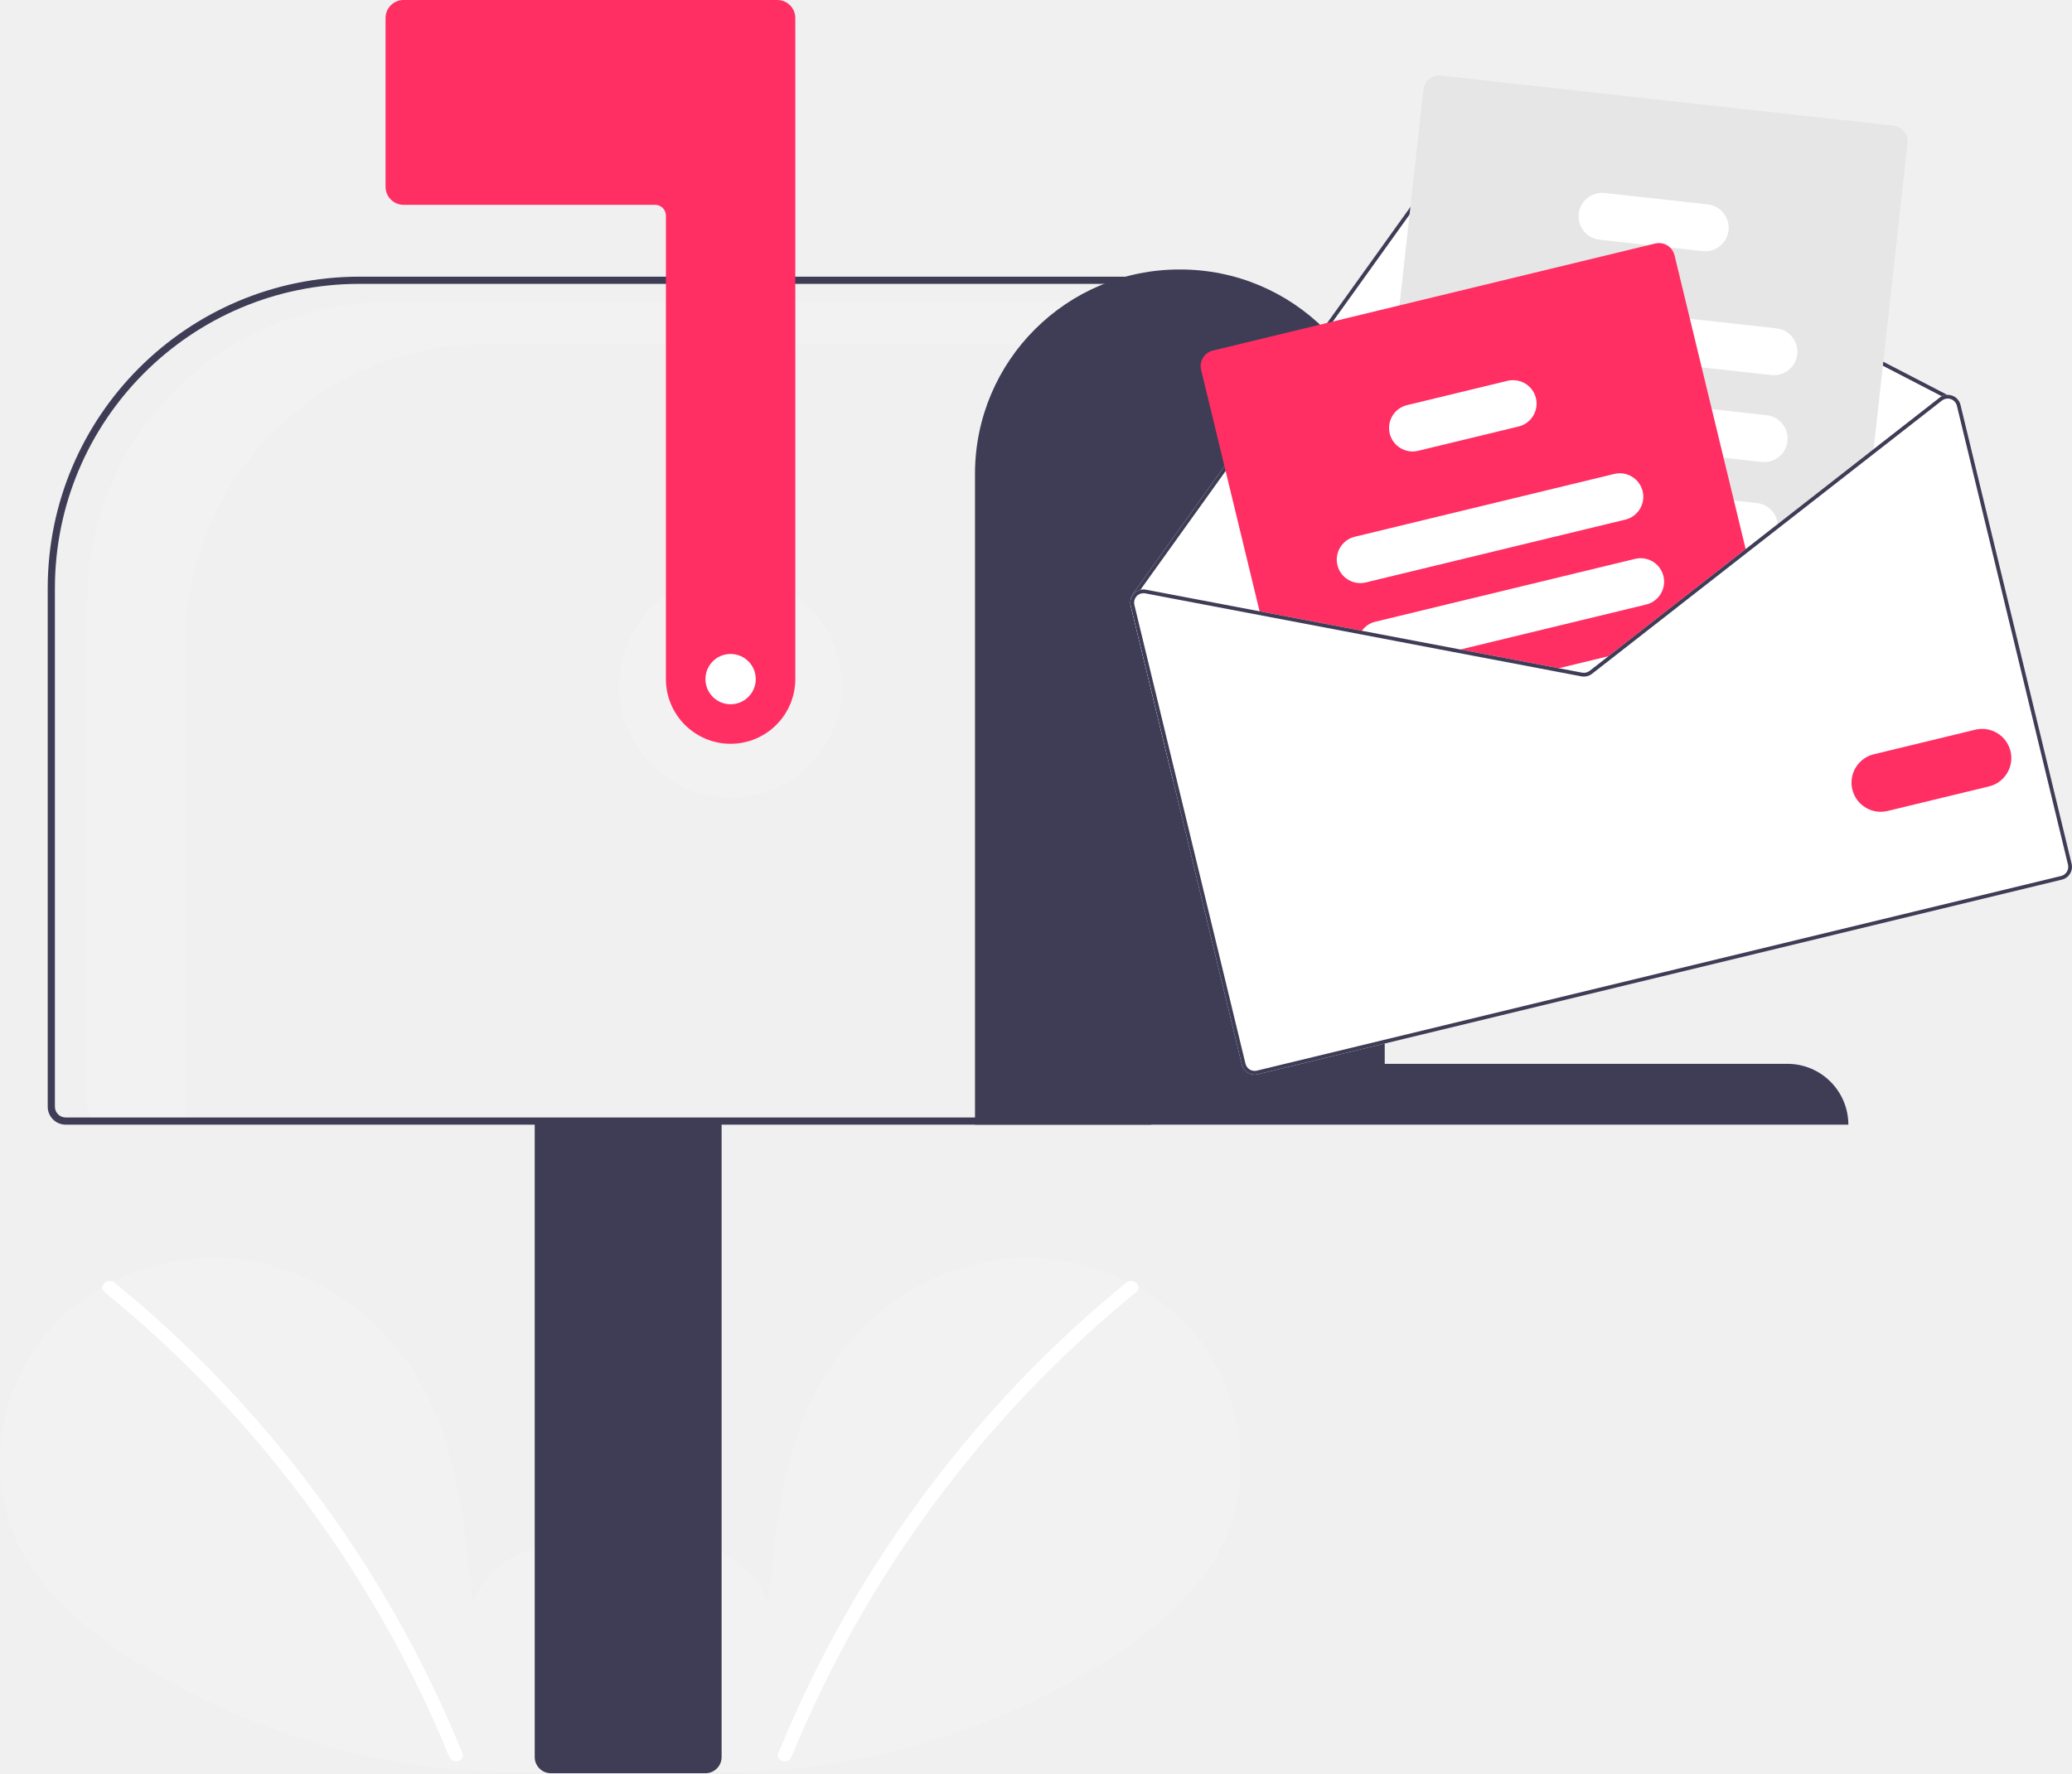
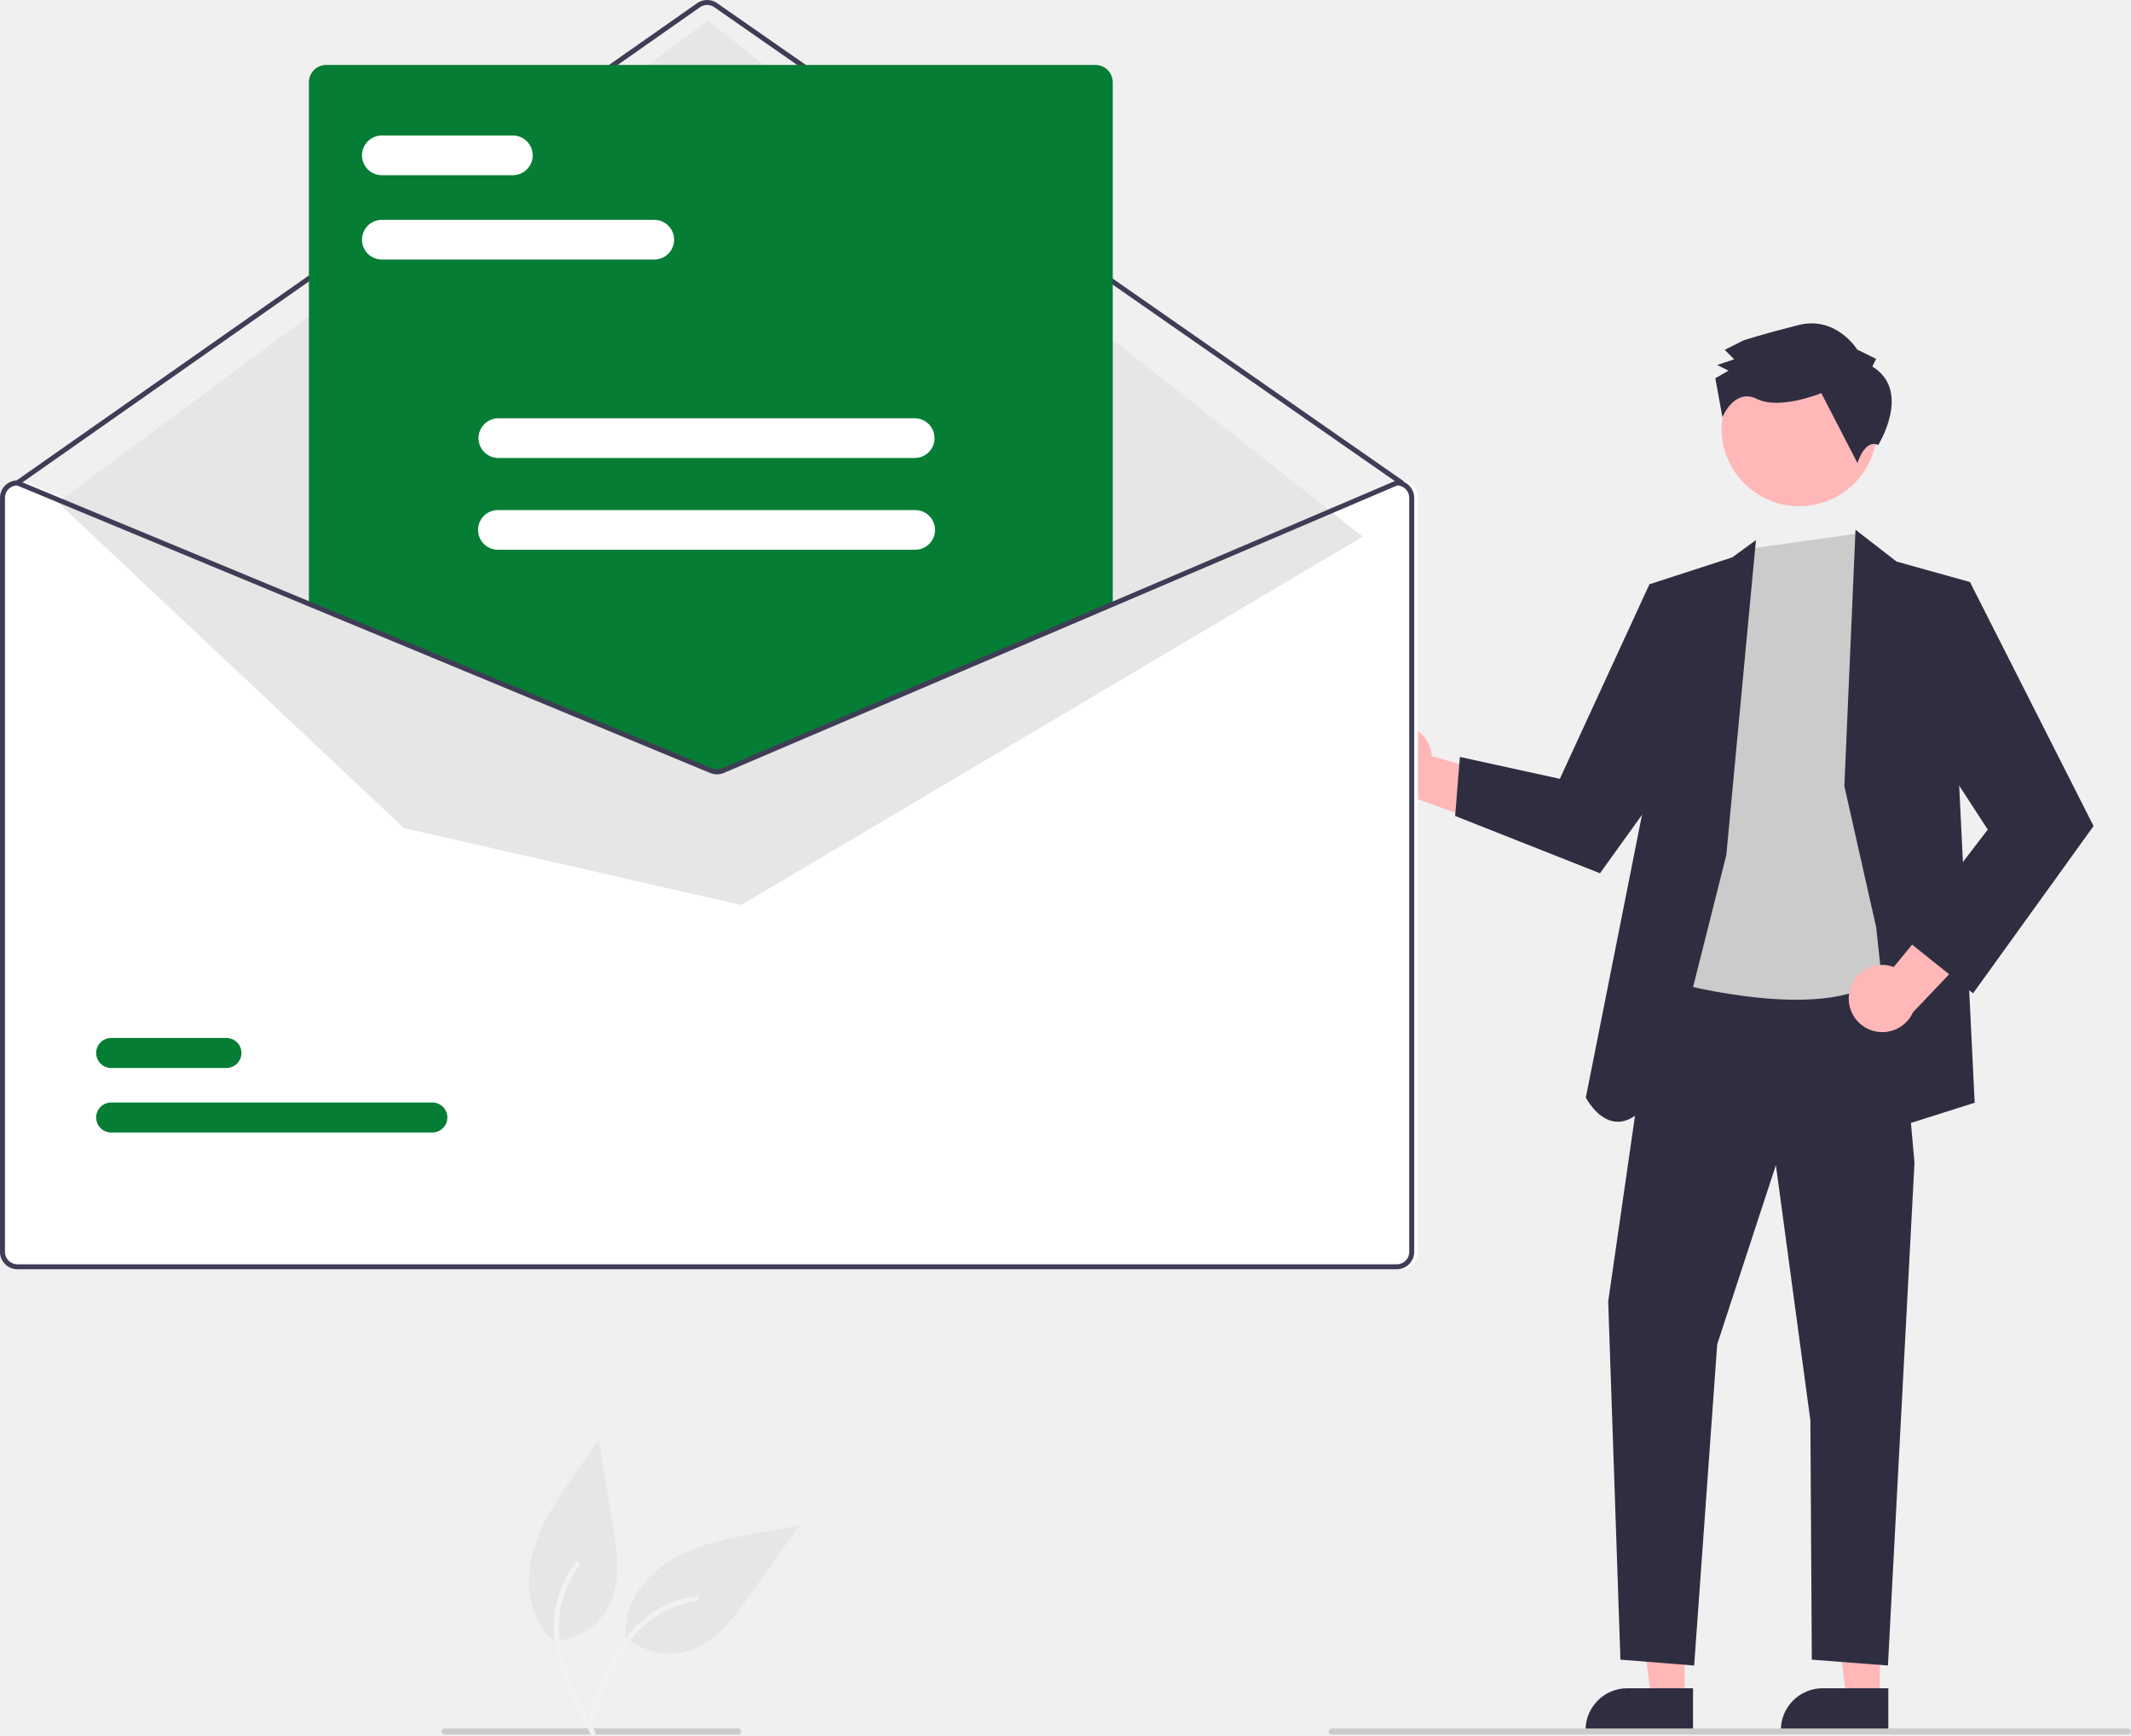
- <svg xmlns="http://www.w3.org/2000/svg" data-name="Layer 1" width="576.499" height="493.5" viewBox="0 0 576.499 493.5">
-   <path d="M481.172,691.6c9.255-7.82,14.876-20.173,13.402-32.2s-10.605-23.082-22.449-25.636-25.345,4.516-28.943,16.085c-1.98-22.306-4.261-45.547-16.12-64.542-10.738-17.2-29.337-29.507-49.494-31.709s-41.38,6.114-53.951,22.024-15.649,39.039-6.845,57.305c6.486,13.456,18.436,23.47,30.956,31.616a199.786,199.786,0,0,0,136.641,29.893" transform="translate(-311.7504 -203.25)" fill="#f2f2f2" />
-   <path d="M343.55,560.174A326.879,326.879,0,0,1,389.104,605.409a327.833,327.833,0,0,1,51.308,85.741c.924,2.264-2.752,3.25-3.666,1.011a324.462,324.462,0,0,0-29.647-56.094,325.7,325.7,0,0,0-66.237-73.205c-1.898-1.546.806-4.221,2.688-2.688Z" transform="translate(-311.7504 -203.25)" fill="#fff" />
-   <path d="M487.565,691.6c-9.255-7.82-14.876-20.173-13.402-32.2s10.605-23.082,22.449-25.636,25.345,4.516,28.943,16.085c1.98-22.306,4.261-45.547,16.12-64.542,10.738-17.2,29.337-29.507,49.494-31.709s41.38,6.114,53.951,22.024,15.649,39.039,6.845,57.305c-6.486,13.456-18.436,23.47-30.956,31.616a199.786,199.786,0,0,1-136.641,29.893" transform="translate(-311.7504 -203.25)" fill="#f2f2f2" />
-   <path d="M625.187,560.174A326.879,326.879,0,0,0,579.633,605.409a327.833,327.833,0,0,0-51.308,85.741c-.924,2.264,2.752,3.25,3.666,1.011a325.987,325.987,0,0,1,95.884-129.299c1.898-1.546-.806-4.221-2.688-2.688Z" transform="translate(-311.7504 -203.25)" fill="#fff" />
-   <circle cx="203.277" cy="191" r="31" fill="#f2f2f2" />
-   <path d="M419.446,287.388H633.027V299.073H446.711a83.418,83.418,0,0,0-83.419,83.418V515.25H339.922a3.895,3.895,0,0,1-3.895-3.895V370.806A83.418,83.418,0,0,1,419.446,287.388Z" transform="translate(-311.7504 -203.25)" fill="#f2f2f2" />
-   <path d="M460.527,692.25V514.75h52v177.5a4.505,4.505,0,0,1-4.5,4.5h-43A4.505,4.505,0,0,1,460.527,692.25Z" transform="translate(-311.7504 -203.25)" fill="#3f3d56" />
-   <path d="M325.027,511.25V366.916A86.764,86.764,0,0,1,411.692,280.25H632.027v236h-302A5.006,5.006,0,0,1,325.027,511.25Zm305-229H411.692a84.761,84.761,0,0,0-84.665,84.666V511.25a3.003,3.003,0,0,0,3,3h300Z" transform="translate(-311.7504 -203.25)" fill="#3f3d56" />
-   <path d="M515.027,410.25a18.02,18.02,0,0,1-18-18v-129a3.003,3.003,0,0,0-3-3h-70a5.006,5.006,0,0,1-5-5v-47a5.006,5.006,0,0,1,5-5h104a5.006,5.006,0,0,1,5,5v184A18.02,18.02,0,0,1,515.027,410.25Z" transform="translate(-311.7504 -203.25)" fill="#ff2e63" />
-   <path d="M640.027,278.25h0a56.881,56.881,0,0,1,57,56.761V499.321h112a16.965,16.965,0,0,1,17,16.929h-243V335.011A56.881,56.881,0,0,1,640.027,278.25Z" transform="translate(-311.7504 -203.25)" fill="#3f3d56" />
-   <path d="M626.349,371.817l11.803,48.756L869.033,364.682l-11.803-48.756a3.638,3.638,0,0,0-2.358-2.595,3.594,3.594,0,0,0-1.334-.201L720.079,244.028a3.682,3.682,0,0,0-4.656,1.119l-64.32,89.694L626.855,368.664a.514.514,0,0,0-.089.418A3.642,3.642,0,0,0,626.349,371.817Z" transform="translate(-311.7504 -203.25)" fill="#fff" />
-   <path d="M626.766,369.082a.49.49,0,0,0,.203.316.559.559,0,0,0,.433.086.536.536,0,0,0,.299-.207l.083-.115,1.263-1.766,22.929-31.964,64.301-89.673a2.62,2.62,0,0,1,3.322-.796l132.425,68.567,1.188.617a1.292,1.292,0,0,0,.147.052,1.615,1.615,0,0,1,.271-.026.514.514,0,0,0,.29-.245.524.524,0,0,0-.219-.709l-.164-.087L720.079,244.028a3.682,3.682,0,0,0-4.656,1.119l-64.32,89.694L626.855,368.664A.514.514,0,0,0,626.766,369.082Z" transform="translate(-311.7504 -203.25)" fill="#3f3d56" />
-   <path d="M696.107,374.054l5.139.57,38.143,4.225,25.286,2.799,1.494.166,31.552-24.645,1.209-.944,7.452-5.82,26.514-20.706.159-1.454,9.43-85.114a4.454,4.454,0,0,0-3.929-4.912L712.7,224.278a4.456,4.456,0,0,0-4.912,3.929L701.138,288.244l-3.689,33.286L694.149,351.309l-1.53,13.829-.446,4.006A4.457,4.457,0,0,0,696.107,374.054Z" transform="translate(-311.7504 -203.25)" fill="#e6e6e6" />
-   <path d="M730.692,299.448l54.517,6.038,19.334,2.141a6.54,6.54,0,1,0,1.44-13l-24.047-2.663-49.799-5.522a6.543,6.543,0,0,0-1.444,13.006Z" transform="translate(-311.7504 -203.25)" fill="#fff" />
-   <path d="M727.588,323.564c.141.025.281.05.425.064l63.285,7.011,10.566,1.173a6.542,6.542,0,0,0,1.439-13.005l-15.278-1.69-50.13-5.555-8.436-.935a6.539,6.539,0,0,0-1.87,12.937Z" transform="translate(-311.7504 -203.25)" fill="#fff" />
-   <path d="M720.426,344.948a6.539,6.539,0,0,0,4.88,3.125l25.939,2.873,46.197,5.118.01-.002,1.477.165,7.452-5.82a6.471,6.471,0,0,0,.001-1.33,6.555,6.555,0,0,0-5.787-5.824l-6.417-.713-25.457-2.817-18.317-2.031-23.66-2.622a6.54,6.54,0,0,0-6.319,9.88Z" transform="translate(-311.7504 -203.25)" fill="#fff" />
-   <path d="M756.859,269.97l13.564,1.502,5.991.665,9.05,1.002a6.542,6.542,0,0,0,1.439-13.005l-28.599-3.165a6.541,6.541,0,1,0-1.445,13.001Z" transform="translate(-311.7504 -203.25)" fill="#fff" />
-   <path d="M645.944,306.182l16.537,68.314,27.601,5.248,25.532,4.861,27.394,5.212,8.753,1.666a3.673,3.673,0,0,0,2.94-.712l7.022-5.485,4.446-3.472,31.552-24.645-20.062-82.874a4.403,4.403,0,0,0-1.244-2.159,4.449,4.449,0,0,0-4.125-1.117L649.22,300.813A4.45,4.45,0,0,0,645.944,306.182Z" transform="translate(-311.7504 -203.25)" fill="#ff2e63" />
-   <path d="M683.864,360.528a6.546,6.546,0,0,0,7.896,4.818l72.214-17.482a6.55,6.55,0,0,0,4.818-7.896,2.1,2.1,0,0,0-.07-.247,6.539,6.539,0,0,0-7.825-4.571l-72.214,17.482A6.546,6.546,0,0,0,683.864,360.528Z" transform="translate(-311.7504 -203.25)" fill="#fff" />
-   <path d="M690.082,379.744l25.532,4.861L769.699,371.512a6.541,6.541,0,1,0-3.078-12.714l-72.214,17.482a6.494,6.494,0,0,0-3.747,2.511A6.583,6.583,0,0,0,690.082,379.744Z" transform="translate(-311.7504 -203.25)" fill="#fff" />
-   <path d="M743.008,389.817l8.753,1.666a3.673,3.673,0,0,0,2.94-.712l7.022-5.485Z" transform="translate(-311.7504 -203.25)" fill="#fff" />
-   <path d="M698.415,323.897a6.546,6.546,0,0,0,7.896,4.818l27.97-6.771a6.55,6.55,0,0,0,4.818-7.896,6.466,6.466,0,0,0-1.205-2.486,6.545,6.545,0,0,0-6.691-2.332l-27.97,6.771a6.541,6.541,0,0,0-4.818,7.896Z" transform="translate(-311.7504 -203.25)" fill="#fff" />
-   <path d="M715.612,384.604l27.398,5.214,8.75,1.666a3.689,3.689,0,0,0,2.938-.711l7.027-5.486-2.466.597-5.206,4.061a2.636,2.636,0,0,1-2.099.508l-6.479-1.232-27.398-5.214Zm81.838-28.539.267,1.102,1.215-.945Zm-81.838,28.539,27.398,5.214,8.75,1.666a3.689,3.689,0,0,0,2.938-.711l7.027-5.486-2.466.597-5.206,4.061a2.636,2.636,0,0,1-2.099.508l-6.479-1.232-27.398-5.214Zm0,0,27.398,5.214,8.75,1.666a3.689,3.689,0,0,0,2.938-.711l7.027-5.486-2.466.597-5.206,4.061a2.636,2.636,0,0,1-2.099.508l-6.479-1.232-27.398-5.214Zm-89.263-12.787,30.916,127.71a3.667,3.667,0,0,0,4.422,2.698l223.761-54.168a3.666,3.666,0,0,0,2.698-4.422l-30.916-127.71a3.638,3.638,0,0,0-2.358-2.595,3.594,3.594,0,0,0-1.334-.201,3.458,3.458,0,0,0-1.514.398,3.179,3.179,0,0,0-.607.377l-18.364,14.34-26.67,20.833-8.935,6.979.002.008-.008.002-32.766,25.578-5.417,4.239-5.206,4.061a2.636,2.636,0,0,1-2.099.508l-6.479-1.232-27.398-5.214L690.656,378.792,630.595,367.362a3.59,3.59,0,0,0-1.547.033,3.67,3.67,0,0,0-1.788,1.036,4.111,4.111,0,0,0-.493.651A3.642,3.642,0,0,0,626.349,371.817Zm89.263,12.787,27.398,5.214,8.75,1.666a3.689,3.689,0,0,0,2.938-.711l7.027-5.486-2.466.597-5.206,4.061a2.636,2.636,0,0,1-2.099.508l-6.479-1.232-27.398-5.214Zm0,0,27.398,5.214,8.75,1.666a3.689,3.689,0,0,0,2.938-.711l7.027-5.486-2.466.597-5.206,4.061a2.636,2.636,0,0,1-2.099.508l-6.479-1.232-27.398-5.214Zm0,0,27.398,5.214,8.75,1.666a3.689,3.689,0,0,0,2.938-.711l7.027-5.486-2.466.597-5.206,4.061a2.636,2.636,0,0,1-2.099.508l-6.479-1.232-27.398-5.214Z" transform="translate(-311.7504 -203.25)" fill="#fff" />
-   <path d="M715.612,384.604l27.398,5.214,8.75,1.666a3.689,3.689,0,0,0,2.938-.711l7.027-5.486-2.466.597-5.206,4.061a2.636,2.636,0,0,1-2.099.508l-6.479-1.232-27.398-5.214Zm81.838-28.539.267,1.102,1.215-.945Zm-81.838,28.539,27.398,5.214,8.75,1.666a3.689,3.689,0,0,0,2.938-.711l7.027-5.486-2.466.597-5.206,4.061a2.636,2.636,0,0,1-2.099.508l-6.479-1.232-27.398-5.214Zm0,0,27.398,5.214,8.75,1.666a3.689,3.689,0,0,0,2.938-.711l7.027-5.486-2.466.597-5.206,4.061a2.636,2.636,0,0,1-2.099.508l-6.479-1.232-27.398-5.214ZM627.785,369.161l.136.102c.023-.037.062-.071.092-.11a2.643,2.643,0,0,1,2.385-.768l59.686,11.354,25.528,4.865,27.398,5.214,8.75,1.666a3.689,3.689,0,0,0,2.938-.711l7.027-5.486-2.466.597-5.206,4.061a2.636,2.636,0,0,1-2.099.508l-6.479-1.232-27.398-5.214L690.656,378.792,630.595,367.362a3.59,3.59,0,0,0-1.547.033Zm-1.436,2.657,30.916,127.71a3.667,3.667,0,0,0,4.422,2.698l223.761-54.168a3.666,3.666,0,0,0,2.698-4.422l-30.916-127.71a3.638,3.638,0,0,0-2.358-2.595,3.594,3.594,0,0,0-1.334-.201,3.458,3.458,0,0,0-1.514.398,3.179,3.179,0,0,0-.607.377l-18.364,14.34-26.67,20.833-8.935,6.979.002.008-.008.002-32.766,25.578-5.417,4.239-5.206,4.061a2.636,2.636,0,0,1-2.099.508l-6.479-1.232-27.398-5.214L690.656,378.792,630.595,367.362a3.59,3.59,0,0,0-1.547.033,3.67,3.67,0,0,0-1.788,1.036,4.111,4.111,0,0,0-.493.651A3.642,3.642,0,0,0,626.349,371.817Zm1.02-.247a2.598,2.598,0,0,1,.462-2.191.341.341,0,0,1,.091-.117c.023-.037.062-.071.092-.11a2.643,2.643,0,0,1,2.385-.768l59.686,11.354,25.528,4.865,27.398,5.214,8.75,1.666a3.689,3.689,0,0,0,2.938-.711l7.027-5.486,4.444-3.472,31.547-24.648,1.215-.945,7.447-5.817,26.518-20.709,19.171-14.972a2.604,2.604,0,0,1,.987-.477,1.997,1.997,0,0,1,.305-.05,1.615,1.615,0,0,1,.271-.026,2.679,2.679,0,0,1,.901.147,2.625,2.625,0,0,1,1.686,1.853l30.916,127.71a2.62,2.62,0,0,1-1.931,3.165L661.442,501.214a2.618,2.618,0,0,1-3.158-1.933Zm88.244,13.034,27.398,5.214,8.75,1.666a3.689,3.689,0,0,0,2.938-.711l7.027-5.486-2.466.597-5.206,4.061a2.636,2.636,0,0,1-2.099.508l-6.479-1.232-27.398-5.214Zm0,0,27.398,5.214,8.75,1.666a3.689,3.689,0,0,0,2.938-.711l7.027-5.486-2.466.597-5.206,4.061a2.636,2.636,0,0,1-2.099.508l-6.479-1.232-27.398-5.214Zm0,0,27.398,5.214,8.75,1.666a3.689,3.689,0,0,0,2.938-.711l7.027-5.486-2.466.597-5.206,4.061a2.636,2.636,0,0,1-2.099.508l-6.479-1.232-27.398-5.214Z" transform="translate(-311.7504 -203.25)" fill="#3f3d56" />
-   <path d="M827.129,422.967a8.128,8.128,0,0,1,5.981-9.801l28.242-6.837a8.119,8.119,0,0,1,3.821,15.782l-28.242,6.837A8.128,8.128,0,0,1,827.129,422.967Z" transform="translate(-311.7504 -203.25)" fill="#ff2e63" />
-   <circle cx="203.277" cy="189" r="7" fill="#fff" />
+ <svg xmlns="http://www.w3.org/2000/svg" data-name="Layer 1" width="703.817" height="573.37" viewBox="0 0 703.817 573.37">
+   <path id="e77d6775-0d6e-4379-8bfc-a6b010ad5ee5-468" data-name="Path 461" d="M454.389,703.636a21.574,21.574,0,0,0,20.509,5.179c9.164-2.601,15.383-10.869,20.903-18.633l16.334-22.959-13.765,2.524c-9.899,1.815-20.044,3.72-28.665,8.914s-15.526,14.466-14.98,24.515" transform="translate(-248.0914 -163.3148)" fill="#e6e6e6" />
+   <path id="a925376f-81ed-452b-bc21-27b5ed1cb659-469" data-name="Path 462" d="M441.594,734.564c2.414-8.231,4.842-16.575,9.104-24.077,3.785-6.662,8.958-12.507,15.781-16.142a35.246,35.246,0,0,1,11.605-3.775c1.058-.149,1.231,1.498.177,1.647a33.507,33.507,0,0,0-18.638,9.166c-5.637,5.515-9.334,12.626-12.068,19.944-1.655,4.425-2.991,8.958-4.32,13.49a.854.854,0,0,1-.946.693.833.833,0,0,1-.693-.946Z" transform="translate(-248.0914 -163.3148)" fill="#f2f2f2" />
+   <path d="M707.405,403.053a11.039,11.039,0,0,1,13.605,10.07l37.764,10.616-15.409,13.346-33.499-12.127a11.099,11.099,0,0,1-2.461-21.905Z" transform="translate(-248.0914 -163.3148)" fill="#ffb7b7" />
+   <polygon points="556.357 561.294 545.349 561.293 540.112 518.835 556.359 518.836 556.357 561.294" fill="#ffb7b7" />
+   <path d="M807.255,735.279l-35.494-.001v-.449A13.816,13.816,0,0,1,785.577,721.014h.001l21.678.001Z" transform="translate(-248.0914 -163.3148)" fill="#2f2e41" />
+   <polygon points="620.859 561.294 609.851 561.293 604.614 518.835 620.86 518.836 620.859 561.294" fill="#ffb7b7" />
+   <path d="M871.757,735.279l-35.494-.001v-.449a13.816,13.816,0,0,1,13.815-13.815h.001l21.678.001Z" transform="translate(-248.0914 -163.3148)" fill="#2f2e41" />
+   <polygon points="547.363 317.603 531.148 429.917 535.188 548.251 559.537 550.19 567.151 444.067 586.533 384.893 597.928 469.245 598.396 548.251 623.539 550.19 632.308 384.09 625.858 311.854 547.363 317.603" fill="#2f2e41" />
+   <circle cx="594.261" cy="141.578" r="25.651" fill="#ffb7b7" />
+   <path d="M826.542,344.496,798.223,487.162s47.678,13.684,68.565,1.051,11.527-51.631,11.527-51.631l-3.825-66.358-7.069-16.781-5.998-13.852Z" transform="translate(-248.0914 -163.3148)" fill="#cbcbcb" />
+   <path d="M818.253,445.764l9.783-104.037-7.823,5.712L792.858,356.322l-1.872,73.246L771.851,525.888s13.677,26.688,30.627-17.464Z" transform="translate(-248.0914 -163.3148)" fill="#2f2e41" />
+   <polygon points="557.931 203.962 544.767 193.007 515.18 257.279 482.164 250.047 480.604 269.546 528.44 288.477 561.038 243.095 557.931 203.962" fill="#2f2e41" />
+   <polygon points="609.144 259.677 612.831 175.005 626.399 185.512 650.63 192.266 647.077 259.677 652.19 364.277 626.786 372.323 619.655 306.32 609.144 259.677" fill="#2f2e41" />
+   <path d="M858.866,491.152a11.039,11.039,0,0,1,14.688-8.412l24.896-30.315,6.029,19.473L879.913,497.7a11.099,11.099,0,0,1-21.047-6.548Z" transform="translate(-248.0914 -163.3148)" fill="#ffb7b7" />
+   <polygon points="634.407 201.665 650.63 192.266 691.451 272.878 651.652 328.143 628.952 309.993 656.516 274.048 631.394 235.44 634.407 201.665" fill="#2f2e41" />
+   <path d="M866.478,284.385l1.244-2.503-6.257-3.109s-6.903-11.232-19.394-8.075-18.111,5.045-18.111,5.045l-6.242,3.141,3.133,3.117-5.62,1.889,3.754,1.865-4.368,2.511,2.352,12.871s3.906-9.762,11.415-6.032,21.243-1.929,21.243-1.929l11.932,23.093s2.462-8.095,6.851-5.937C868.41,310.334,879.623,292.477,866.478,284.385Z" transform="translate(-248.0914 -163.3148)" fill="#2f2e41" />
+   <path d="M710.664,322.019h-.164l-94.071,40.169-128.709,54.96a4.151,4.151,0,0,1-3.18.016L351.75,362.073l-96.382-39.989-.147-.066h-.164a5.742,5.742,0,0,0-5.736,5.736V576.864a5.742,5.742,0,0,0,5.736,5.736H710.664a5.742,5.742,0,0,0,5.736-5.736V327.755A5.742,5.742,0,0,0,710.664,322.019Z" transform="translate(-248.0914 -163.3148)" fill="#fff" />
+   <path d="M711.073,323.658a.817.817,0,0,1-.468-.147L483.982,165.685a4.11,4.11,0,0,0-4.694.008L254.298,323.51a.82.82,0,0,1-.941-1.342L478.347,164.351a5.754,5.754,0,0,1,6.572-.011L711.542,322.166a.82.82,0,0,1-.469,1.492Z" transform="translate(-248.0914 -163.3148)" fill="#3f3d56" />
+   <polygon points="19.063 165.938 233.765 6.817 450.097 177.26 244.827 298.946 133.384 273.544 19.063 165.938" fill="#e6e6e6" />
+   <path d="M390.883,537.422H284.815a4.955,4.955,0,1,1-.015-9.911H390.883a4.955,4.955,0,1,1,.015,9.911Z" transform="translate(-248.0914 -163.3148)" fill="#057d35" />
+   <path d="M322.869,516.116H284.815a4.955,4.955,0,1,1-.015-9.911h38.07a4.955,4.955,0,0,1,.015,9.911h-.015Z" transform="translate(-248.0914 -163.3148)" fill="#057d35" />
+   <path d="M484.876,417.881a6.199,6.199,0,0,1-2.351-.461L350.111,362.478V190.499a5.743,5.743,0,0,1,5.736-5.736H609.873a5.743,5.743,0,0,1,5.736,5.736V362.598l-.249.106-128.062,54.689A6.241,6.241,0,0,1,484.876,417.881Z" transform="translate(-248.0914 -163.3148)" fill="#057d35" />
+   <path d="M709.435,322.019h-.164l-94.071,40.169-128.709,54.96a4.151,4.151,0,0,1-3.18.016l-132.79-55.091-96.382-39.989-.147-.066h-.164a5.742,5.742,0,0,0-5.736,5.736V576.864a5.742,5.742,0,0,0,5.736,5.736H709.435a5.742,5.742,0,0,0,5.736-5.736V327.755A5.742,5.742,0,0,0,709.435,322.019Zm4.097,254.845a4.099,4.099,0,0,1-4.097,4.097H253.827a4.099,4.099,0,0,1-4.097-4.097V327.755a4.106,4.106,0,0,1,3.942-4.097l96.849,40.185,132.159,54.837a5.835,5.835,0,0,0,4.458-.025l128.061-54.689L709.599,323.658a4.11,4.11,0,0,1,3.933,4.097Z" transform="translate(-248.0914 -163.3148)" fill="#3f3d56" />
+   <path d="M464.262,249.049H374.123a6.556,6.556,0,0,1,0-13.111h90.138a6.556,6.556,0,0,1,0,13.111Z" transform="translate(-248.0914 -163.3148)" fill="#fff" />
+   <path d="M417.554,221.188H374.123a6.556,6.556,0,0,1,0-13.111h43.43a6.556,6.556,0,0,1,0,13.111Z" transform="translate(-248.0914 -163.3148)" fill="#fff" />
+   <path d="M550.277,314.604H412.611a6.556,6.556,0,0,1,0-13.111H550.277a6.556,6.556,0,0,1,0,13.111Z" transform="translate(-248.0914 -163.3148)" fill="#fff" />
+   <path d="M550.277,344.924H412.611a6.556,6.556,0,1,1,0-13.111H550.277a6.556,6.556,0,1,1,0,13.111Z" transform="translate(-248.0914 -163.3148)" fill="#fff" />
+   <path d="M950.909,736.315h-263a1,1,0,0,1,0-2h263a1,1,0,0,1,0,2Z" transform="translate(-248.0914 -163.3148)" fill="#cbcbcb" />
+   <path d="M491.909,736.315h-97a1,1,0,1,1,0-2h97a1,1,0,0,1,0,2Z" transform="translate(-248.0914 -163.3148)" fill="#cbcbcb" />
+   <path id="e8398aff-523f-434a-af20-c024070a1d12-470" data-name="Path 461" d="M430.575,705.397a21.574,21.574,0,0,0,18.194-10.791c4.663-8.307,3.243-18.555,1.682-27.952l-4.609-27.797-7.98,11.497c-5.739,8.267-11.588,16.772-14.038,26.534s-.807,21.205,6.666,27.946" transform="translate(-248.0914 -163.3148)" fill="#e6e6e6" />
+   <path id="e2bc4c04-3c78-4f76-9d7c-3717db50fbca-471" data-name="Path 462" d="M443.313,736.348c-4.093-7.539-8.255-15.167-10.523-23.491-2.014-7.393-2.469-15.185-.193-22.574a35.246,35.246,0,0,1,5.566-10.86c.645-.852,1.929.194,1.288,1.043a33.507,33.507,0,0,0-6.752,19.642c-.108,7.885,2.285,15.534,5.507,22.651,1.947,4.305,4.196,8.46,6.45,12.611a.854.854,0,0,1-.182,1.158.833.833,0,0,1-1.158-.182Z" transform="translate(-248.0914 -163.3148)" fill="#f2f2f2" />
</svg>
